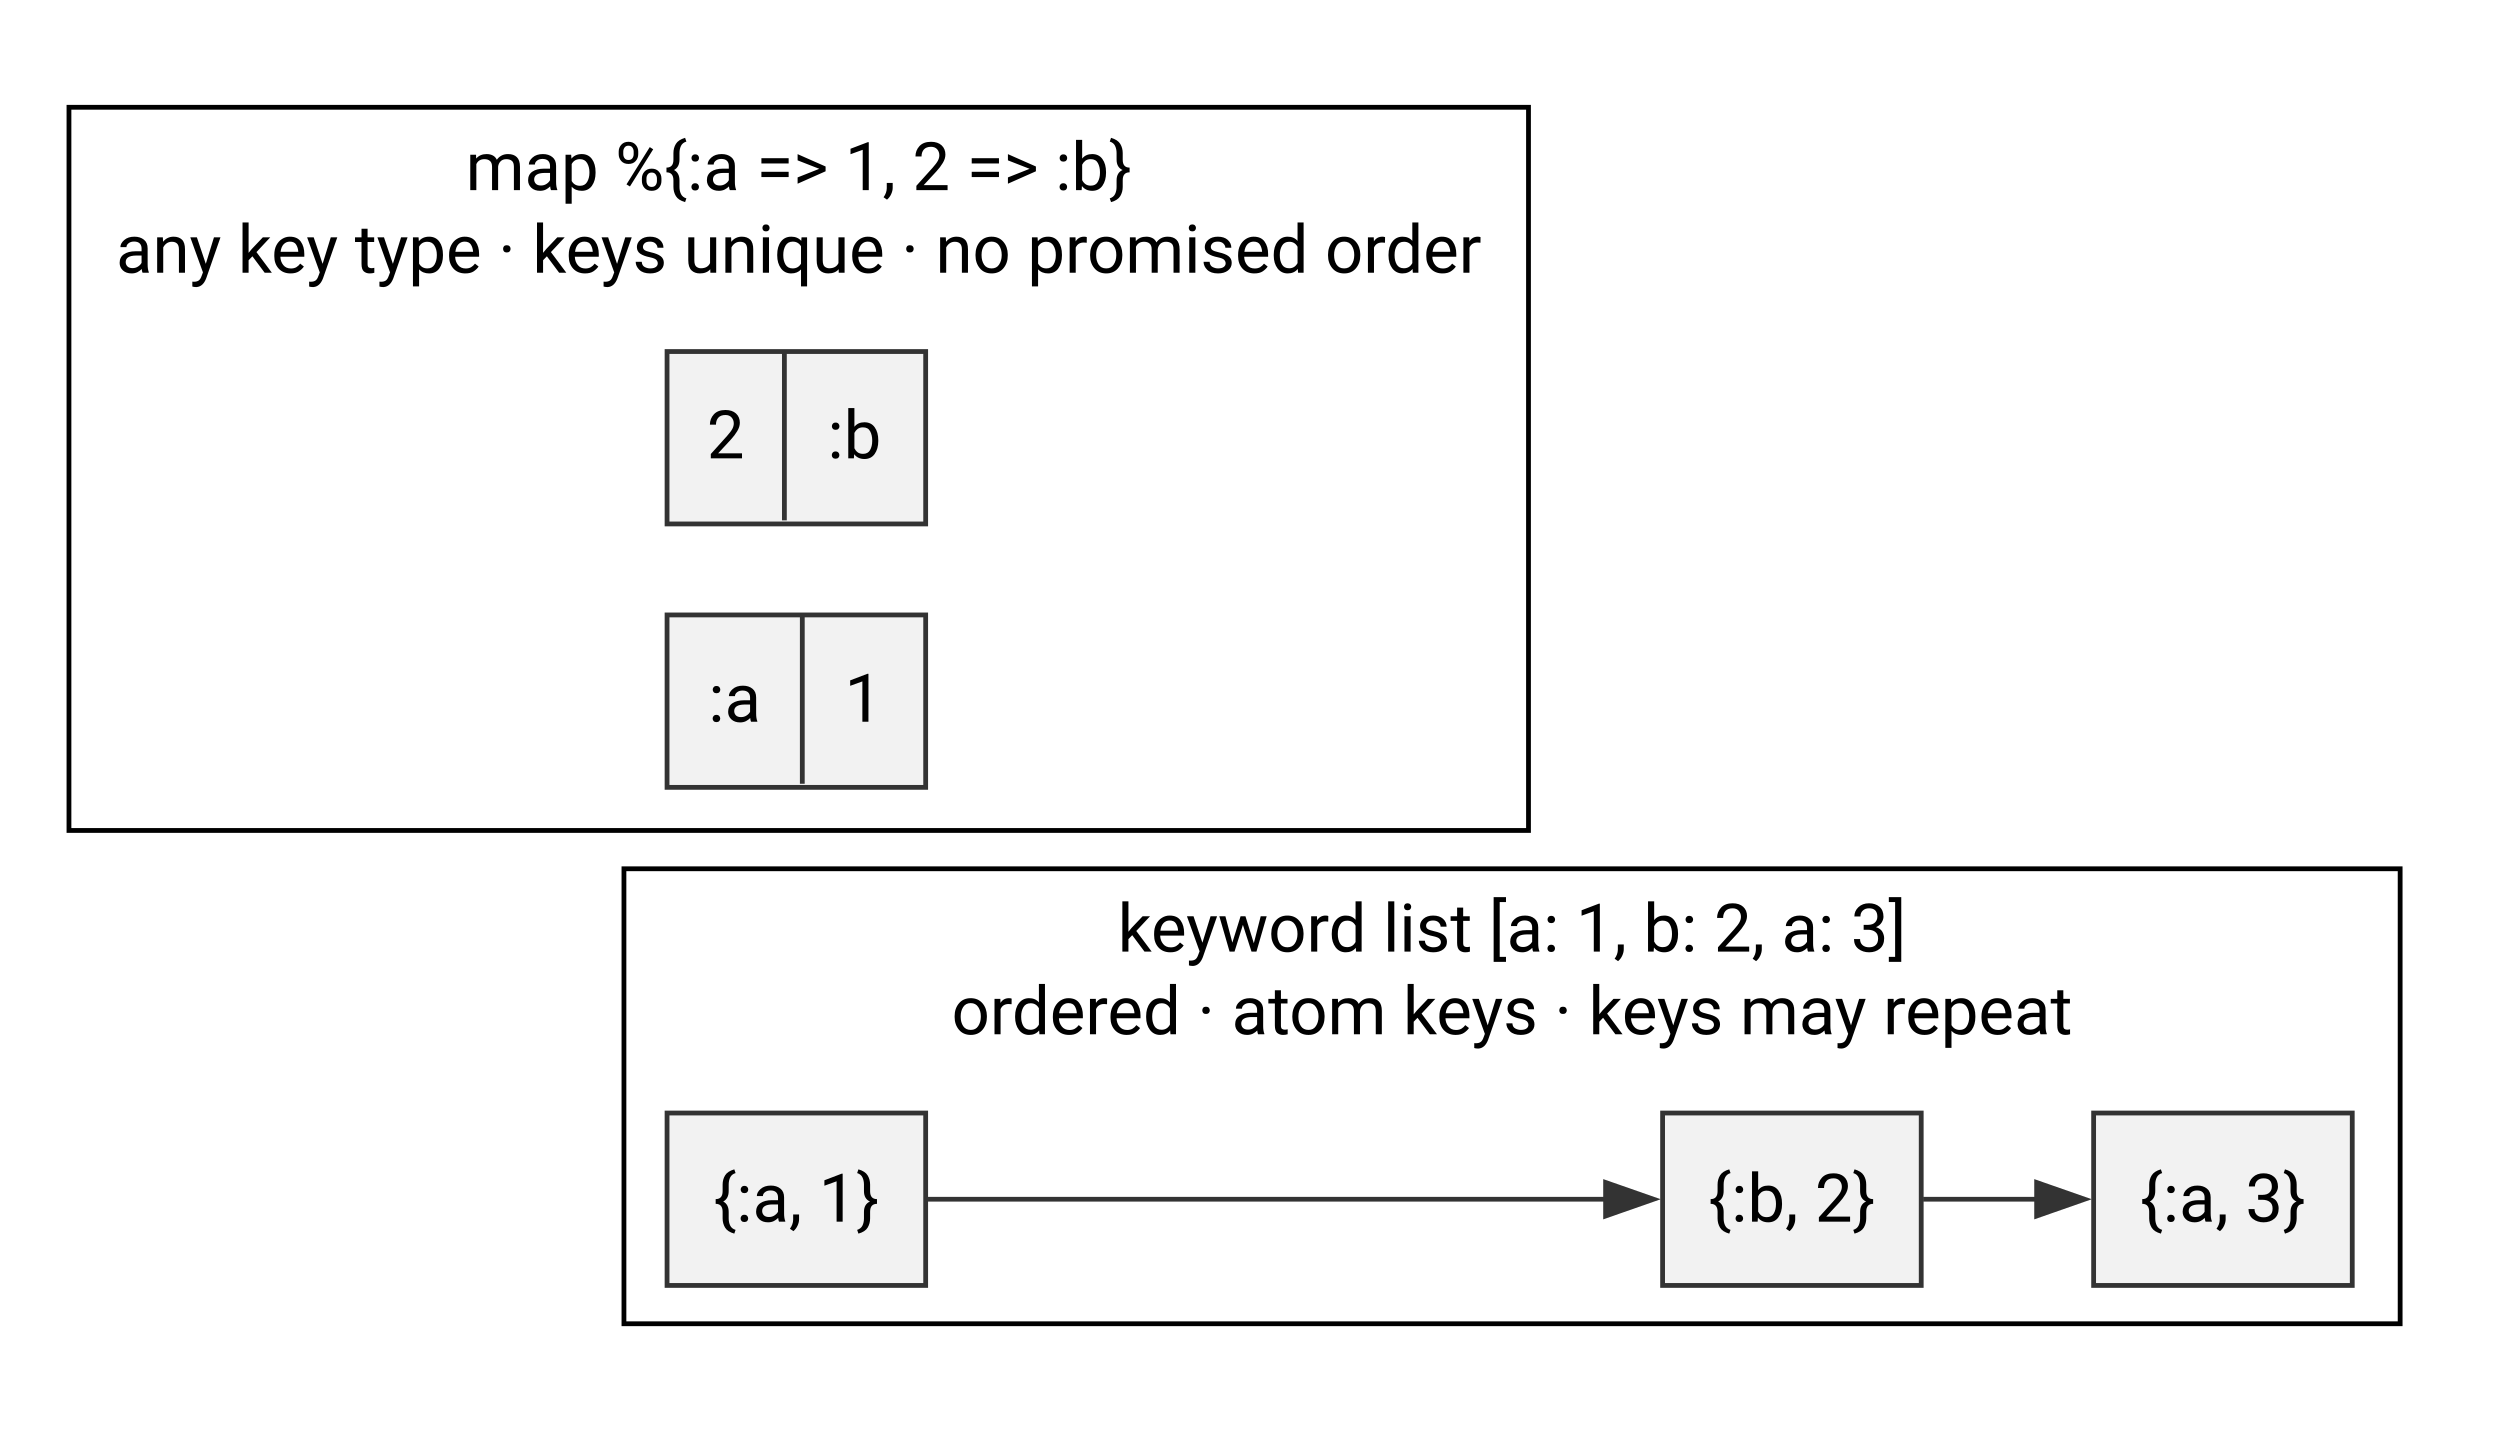
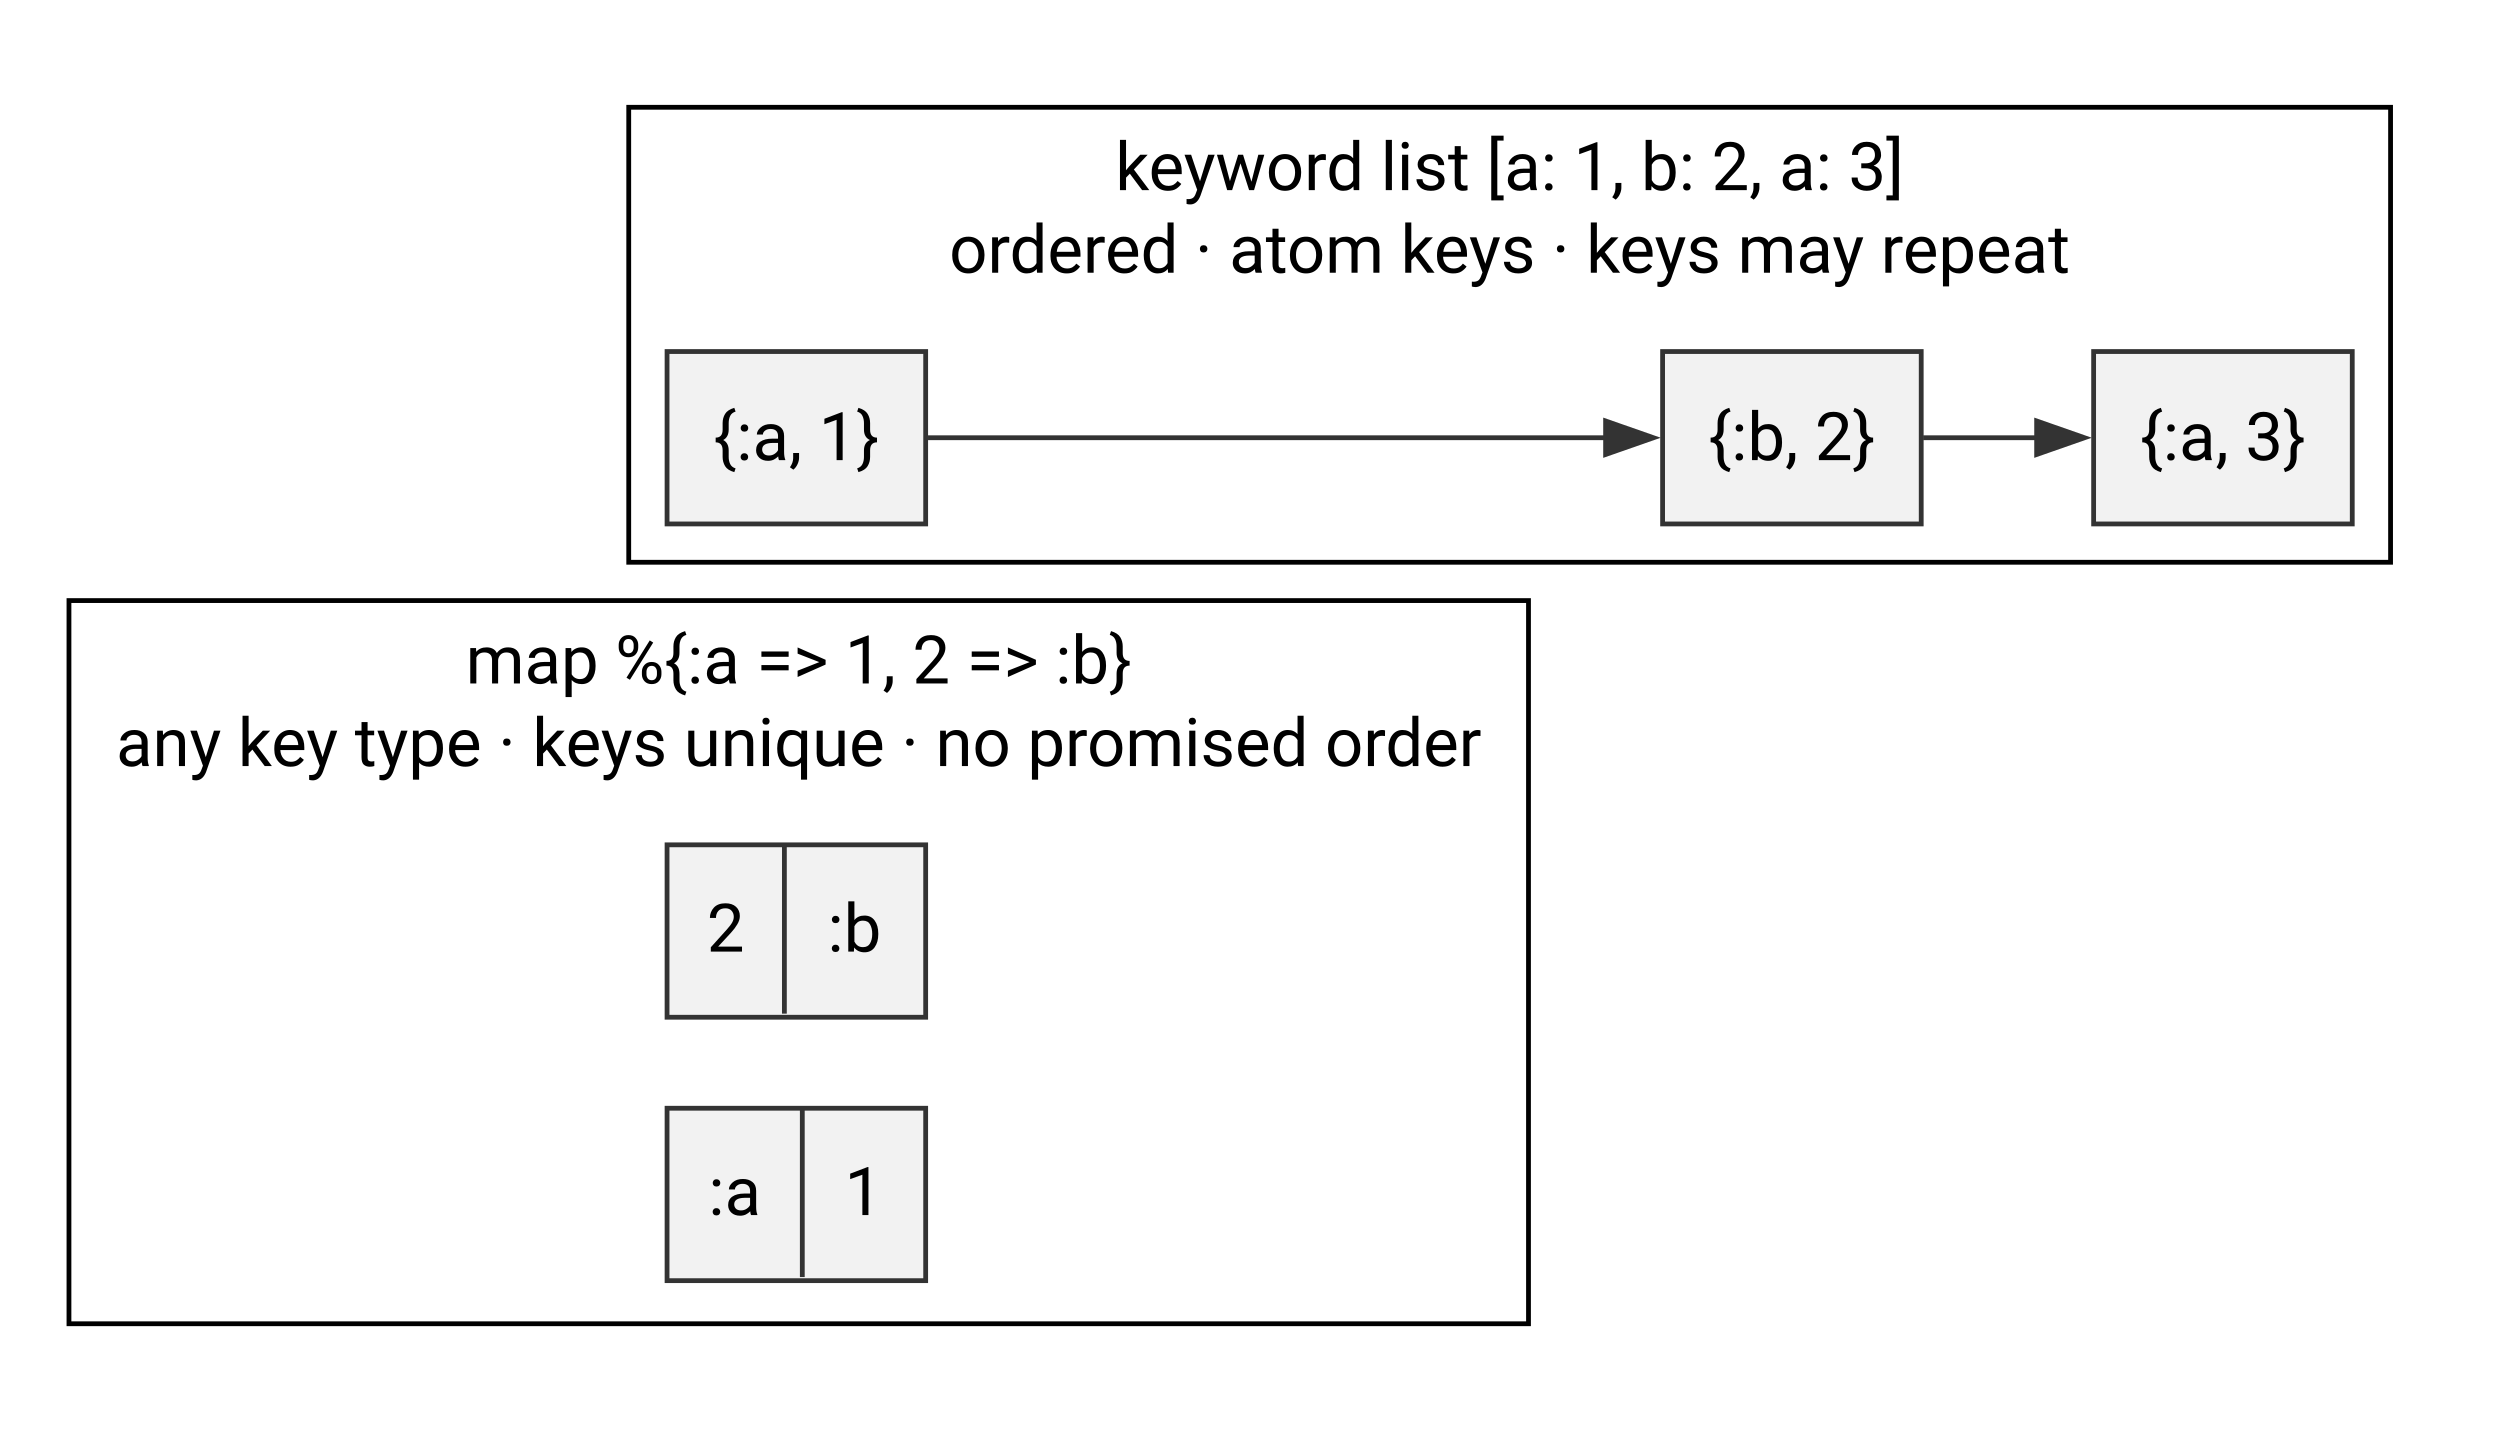
<svg xmlns="http://www.w3.org/2000/svg" width="522pt" height="299pt" viewBox="0.00 0.00 522.00 299.00">
  <g id="graph0" class="graph" transform="scale(1 1) rotate(0) translate(14.4 284.4)">
    <g id="clust1" class="cluster">
-       <polygon fill="none" stroke="black" points="115.88,-8 115.88,-103 486.75,-103 486.75,-8 115.88,-8" />
-       <text xml:space="preserve" text-anchor="middle" x="301.31" y="-85.7" font-family="Roboto" font-size="14.00">keyword list [a: 1, b: 2, a: 3]</text>
-       <text xml:space="preserve" text-anchor="middle" x="301.31" y="-68.45" font-family="Roboto" font-size="14.00">ordered · atom keys · keys may repeat</text>
+       <polygon fill="none" stroke="black" points="0,-8 0,-159 304.75,-159 304.75,-8 0,-8" />
+       <text xml:space="preserve" text-anchor="middle" x="152.38" y="-141.7" font-family="Roboto" font-size="14.00">map %{:a =&gt; 1, 2 =&gt; :b}</text>
+       <text xml:space="preserve" text-anchor="middle" x="152.38" y="-124.45" font-family="Roboto" font-size="14.00">any key type · keys unique · no promised order</text>
    </g>
    <g id="clust2" class="cluster">
-       <polygon fill="none" stroke="black" points="0,-111 0,-262 304.75,-262 304.75,-111 0,-111" />
-       <text xml:space="preserve" text-anchor="middle" x="152.38" y="-244.7" font-family="Roboto" font-size="14.00">map %{:a =&gt; 1, 2 =&gt; :b}</text>
-       <text xml:space="preserve" text-anchor="middle" x="152.38" y="-227.45" font-family="Roboto" font-size="14.00">any key type · keys unique · no promised order</text>
+       <polygon fill="none" stroke="black" points="116.88,-167 116.88,-262 484.75,-262 484.75,-167 116.88,-167" />
+       <text xml:space="preserve" text-anchor="middle" x="300.81" y="-244.7" font-family="Roboto" font-size="14.00">keyword list [a: 1, b: 2, a: 3]</text>
+       <text xml:space="preserve" text-anchor="middle" x="300.81" y="-227.45" font-family="Roboto" font-size="14.00">ordered · atom keys · keys may repeat</text>
    </g>
    <g id="node1" class="node">
-       <polygon fill="#f2f2f2" stroke="#333333" points="178.88,-52 124.88,-52 124.88,-16 178.88,-16 178.88,-52" />
-       <text xml:space="preserve" text-anchor="middle" x="151.88" y="-29.32" font-family="Roboto" font-size="14.00">{:a, 1}</text>
+       <polygon fill="#f2f2f2" stroke="#333333" points="124.88,-17 124.88,-53 178.88,-53 178.88,-17 124.88,-17" />
+       <text xml:space="preserve" text-anchor="middle" x="139" y="-30.7" font-family="Roboto" font-size="14.00">:a</text>
+       <polyline fill="none" stroke="#333333" points="153.12,-17.75 153.12,-53" />
+       <text xml:space="preserve" text-anchor="middle" x="165.88" y="-30.7" font-family="Roboto" font-size="14.00">1</text>
    </g>
    <g id="node2" class="node">
-       <polygon fill="#f2f2f2" stroke="#333333" points="386.75,-52 332.75,-52 332.75,-16 386.75,-16 386.75,-52" />
-       <text xml:space="preserve" text-anchor="middle" x="359.75" y="-29.32" font-family="Roboto" font-size="14.00">{:b, 2}</text>
+       <polygon fill="#f2f2f2" stroke="#333333" points="124.88,-72 124.88,-108 178.88,-108 178.88,-72 124.88,-72" />
+       <text xml:space="preserve" text-anchor="middle" x="137.12" y="-85.7" font-family="Roboto" font-size="14.00">2</text>
+       <polyline fill="none" stroke="#333333" points="149.38,-72.75 149.38,-108" />
+       <text xml:space="preserve" text-anchor="middle" x="164" y="-85.7" font-family="Roboto" font-size="14.00">:b</text>
+     </g>
+     <g id="node3" class="node">
+       <polygon fill="#f2f2f2" stroke="#333333" points="178.88,-211 124.88,-211 124.88,-175 178.88,-175 178.88,-211" />
+       <text xml:space="preserve" text-anchor="middle" x="151.88" y="-188.32" font-family="Roboto" font-size="14.00">{:a, 1}</text>
+     </g>
+     <g id="node4" class="node">
+       <polygon fill="#f2f2f2" stroke="#333333" points="386.75,-211 332.75,-211 332.75,-175 386.75,-175 386.75,-211" />
+       <text xml:space="preserve" text-anchor="middle" x="359.75" y="-188.32" font-family="Roboto" font-size="14.00">{:b, 2}</text>
    </g>
    <g id="edge1" class="edge">
-       <path fill="none" stroke="#333333" d="M179.37,-34C215.35,-34 279.87,-34 320.93,-34" />
-       <polygon fill="#333333" stroke="#333333" points="320.85,-37.5 330.85,-34 320.85,-30.5 320.85,-37.5" />
+       <path fill="none" stroke="#333333" d="M179.37,-193C215.35,-193 279.87,-193 320.93,-193" />
+       <polygon fill="#333333" stroke="#333333" points="320.85,-196.5 330.85,-193 320.85,-189.5 320.85,-196.5" />
    </g>
-     <g id="node3" class="node">
-       <polygon fill="#f2f2f2" stroke="#333333" points="476.75,-52 422.75,-52 422.75,-16 476.75,-16 476.75,-52" />
-       <text xml:space="preserve" text-anchor="middle" x="449.75" y="-29.32" font-family="Roboto" font-size="14.00">{:a, 3}</text>
+     <g id="node5" class="node">
+       <polygon fill="#f2f2f2" stroke="#333333" points="476.75,-211 422.75,-211 422.75,-175 476.75,-175 476.75,-211" />
+       <text xml:space="preserve" text-anchor="middle" x="449.75" y="-188.32" font-family="Roboto" font-size="14.00">{:a, 3}</text>
    </g>
    <g id="edge2" class="edge">
-       <path fill="none" stroke="#333333" d="M387.15,-34C394.64,-34 402.93,-34 410.95,-34" />
-       <polygon fill="#333333" stroke="#333333" points="410.85,-37.5 420.85,-34 410.85,-30.5 410.85,-37.5" />
-     </g>
-     <g id="node4" class="node">
-       <polygon fill="#f2f2f2" stroke="#333333" points="124.88,-120 124.88,-156 178.88,-156 178.88,-120 124.88,-120" />
-       <text xml:space="preserve" text-anchor="middle" x="139" y="-133.7" font-family="Roboto" font-size="14.00">:a</text>
-       <polyline fill="none" stroke="#333333" points="153.12,-120.75 153.12,-156" />
-       <text xml:space="preserve" text-anchor="middle" x="165.88" y="-133.7" font-family="Roboto" font-size="14.00">1</text>
-     </g>
-     <g id="node5" class="node">
-       <polygon fill="#f2f2f2" stroke="#333333" points="124.88,-175 124.88,-211 178.88,-211 178.88,-175 124.88,-175" />
-       <text xml:space="preserve" text-anchor="middle" x="137.12" y="-188.7" font-family="Roboto" font-size="14.00">2</text>
-       <polyline fill="none" stroke="#333333" points="149.38,-175.75 149.38,-211" />
-       <text xml:space="preserve" text-anchor="middle" x="164" y="-188.7" font-family="Roboto" font-size="14.00">:b</text>
+       <path fill="none" stroke="#333333" d="M387.15,-193C394.64,-193 402.93,-193 410.95,-193" />
+       <polygon fill="#333333" stroke="#333333" points="410.85,-196.5 420.85,-193 410.85,-189.5 410.85,-196.5" />
    </g>
  </g>
</svg>
